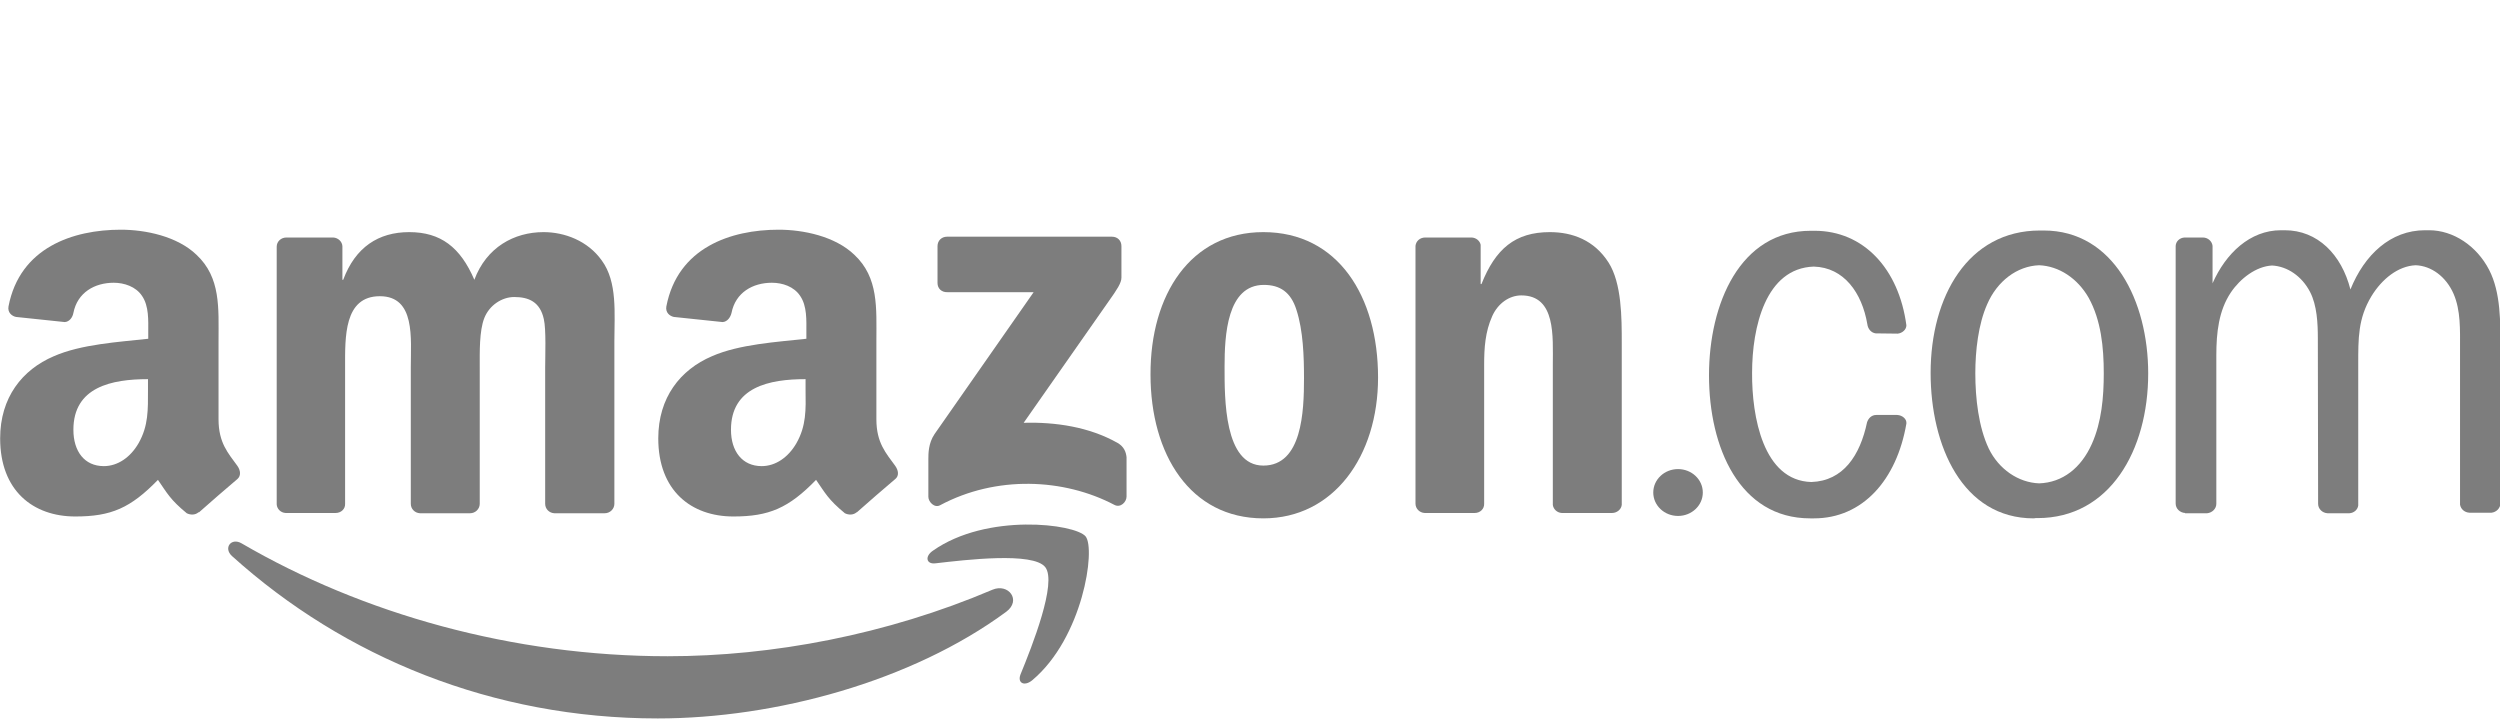
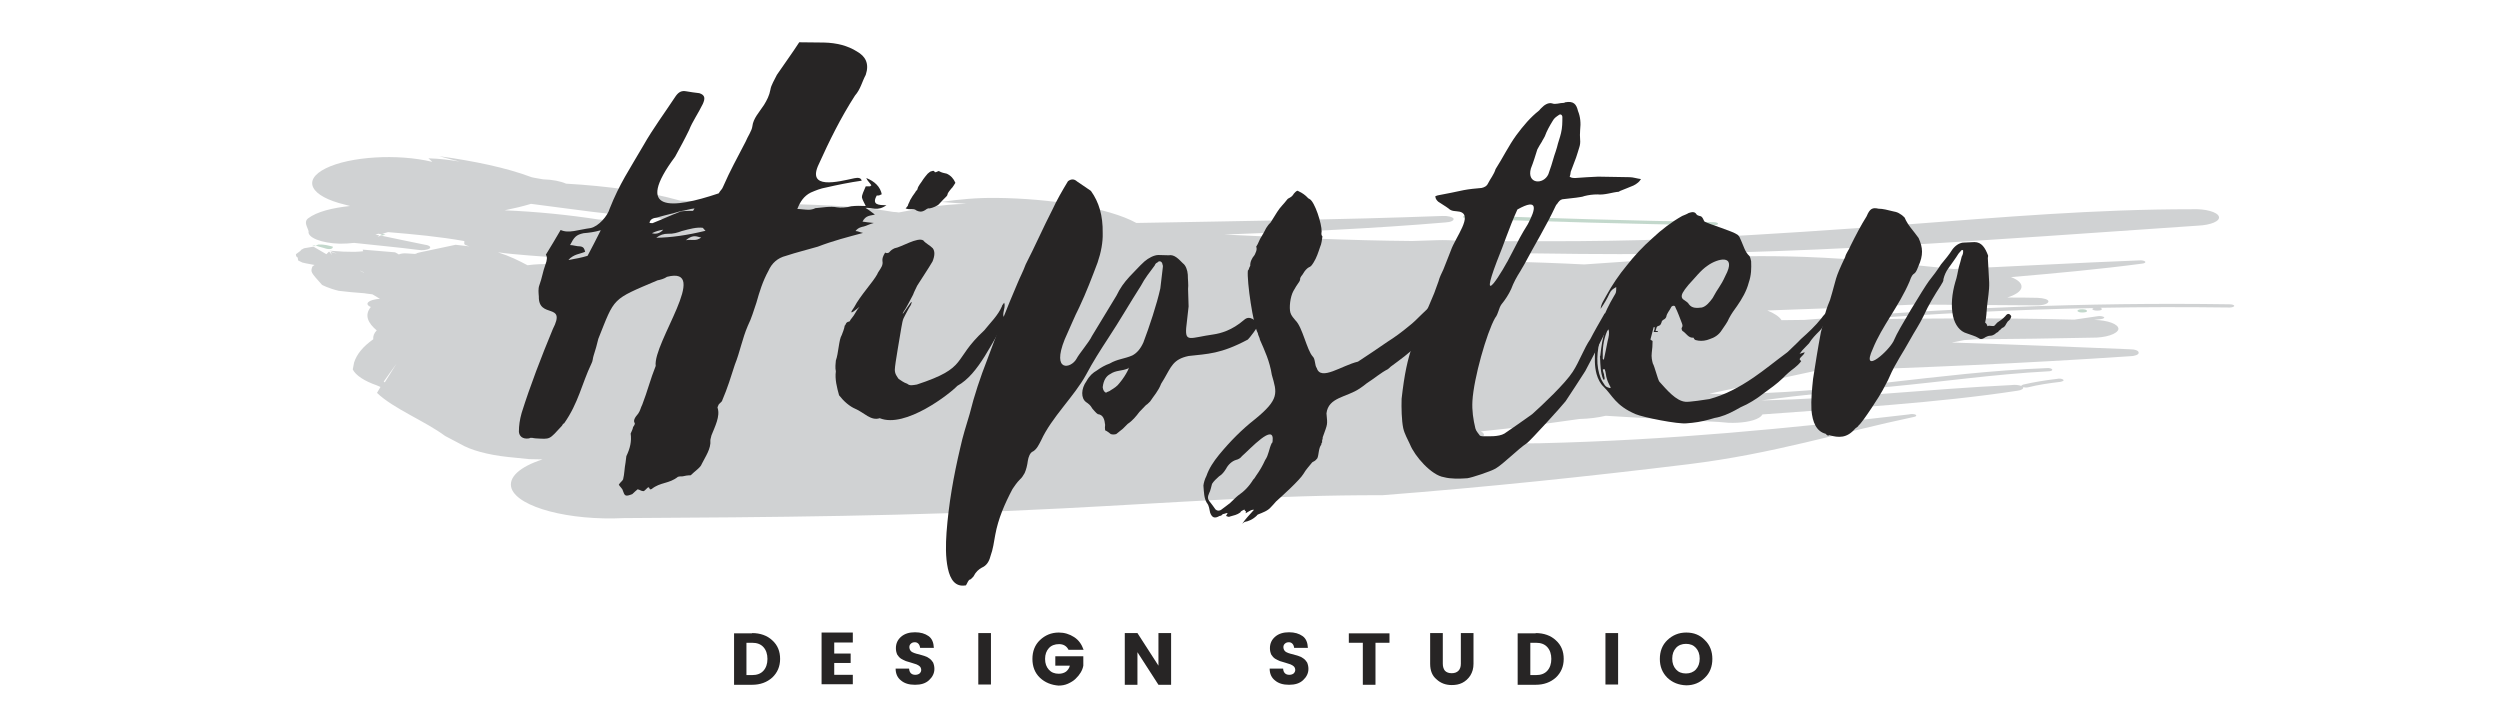
<svg xmlns="http://www.w3.org/2000/svg" version="1.1" id="svg1936" x="0px" y="0px" viewBox="0 0 928.4 266.8" style="enable-background:new 0 0 928.4 266.8;" xml:space="preserve">
  <style type="text/css">
- 	.st0{fill:#7D7D7D;}
+ 	.st0{fill:#C3D8CC;}
+ 	.st1{fill:#D0D2D3;}
+ 	.st2{fill:#272525;}
</style>
-   <g id="layer1" transform="translate(164.0735,-644.1803)">
-     <g id="g1967" transform="translate(7.081691,7.081144)">
-       <path id="path8" class="st0" d="M202.5,864.3c-35,25.8-85.7,39.6-129.4,39.6    c-61.2,0-116.4-22.7-158.1-60.3c-3.3-3-0.3-7,3.6-4.7c45,26.2,100.7,41.9,158.2,41.9c38.8,0,81.4-8,120.6-24.7    C203.3,853.6,208.3,860,202.5,864.3" />
-       <path id="path10" class="st0" d="M217,847.7c-4.5-5.7-29.6-2.7-40.8-1.4c-3.4,0.4-4-2.6-0.9-4.7    c20-14.1,52.8-10,56.7-5.3c3.8,4.7-1,37.6-19.8,53.4c-2.9,2.4-5.6,1.1-4.4-2.1C212.1,877.1,221.5,853.4,217,847.7" />
-       <path id="path12" class="st0" d="M177,742.2v-13.7c0-2.1,1.6-3.5,3.5-3.5h61.3    c2,0,3.5,1.4,3.5,3.5v11.7c0,2-1.7,4.5-4.6,8.6l-31.7,45.3c11.8-0.3,24.3,1.5,34.9,7.5c2.4,1.4,3.1,3.4,3.3,5.3v14.6    c0,2-2.2,4.3-4.5,3.1c-18.8-9.9-43.9-11-64.7,0.1c-2.1,1.2-4.4-1.2-4.4-3.1v-13.9c0-2.2,0-6,2.3-9.4l36.8-52.7h-32    C178.6,745.7,177,744.3,177,742.2" />
-       <path id="path14" class="st0" d="M-46.5,827.6h-18.6c-1.8-0.1-3.2-1.5-3.3-3.2v-95.7    c0-1.9,1.6-3.4,3.6-3.4h17.4c1.8,0.1,3.3,1.5,3.4,3.2V741h0.3c4.5-12.1,13.1-17.7,24.5-17.7c11.7,0,19,5.6,24.2,17.7    c4.5-12.1,14.8-17.7,25.7-17.7c7.8,0,16.4,3.2,21.6,10.5c5.9,8,4.7,19.7,4.7,30l0,60.4c0,1.9-1.6,3.5-3.6,3.5H34.7    c-1.9-0.1-3.4-1.6-3.4-3.5v-50.7c0-4,0.4-14.1-0.5-17.9c-1.4-6.4-5.6-8.2-11-8.2c-4.5,0-9.2,3-11.1,7.8S7,768,7,773.5v50.7    c0,1.9-1.6,3.5-3.6,3.5h-18.6c-1.9-0.1-3.4-1.6-3.4-3.5l0-50.7c0-10.7,1.8-26.4-11.5-26.4c-13.4,0-12.9,15.3-12.9,26.4v50.7    C-42.9,826.1-44.5,827.6-46.5,827.6" />
-       <path id="path16" class="st0" d="M298,723.3c27.7,0,42.6,23.8,42.6,54    c0,29.2-16.5,52.3-42.6,52.3c-27.2,0-41.9-23.8-41.9-53.4C256,746.5,271,723.3,298,723.3 M298.2,742.9    c-13.7,0-14.6,18.7-14.6,30.4c0,11.7-0.2,36.7,14.4,36.7c14.4,0,15.1-20.1,15.1-32.4c0-8.1-0.3-17.7-2.8-25.4    C308.2,745.5,304.1,742.9,298.2,742.9" />
-       <path id="path18" class="st0" d="M376.5,827.6h-18.6c-1.9-0.1-3.4-1.6-3.4-3.5l0-95.7    c0.2-1.8,1.7-3.1,3.6-3.1h17.3c1.6,0.1,3,1.2,3.3,2.7v14.6h0.3c5.2-13.1,12.5-19.3,25.4-19.3c8.4,0,16.5,3,21.8,11.3    c4.9,7.7,4.9,20.5,4.9,29.8v60.2c-0.2,1.7-1.8,3-3.6,3h-18.7c-1.7-0.1-3.1-1.4-3.3-3v-52c0-10.5,1.2-25.8-11.7-25.8    c-4.5,0-8.7,3-10.8,7.7c-2.6,5.8-3,11.7-3,18.1v51.5C380.1,826.1,378.5,827.6,376.5,827.6" />
-       <path id="path20" class="st0" d="M442.8,820c0-4.8,4.1-8.7,9.2-8.7s9.2,3.9,9.2,8.7    c0,4.8-4.1,8.7-9.2,8.7C446.9,828.7,442.8,824.8,442.8,820" />
-       <path id="path22" class="st0" d="M640.3,827.6c-1.9-0.1-3.5-1.6-3.5-3.5v-95.7    c0.1-1.7,1.5-3,3.3-3.1h6.8c1.9,0,3.4,1.4,3.6,3.1v13.9c4.9-11.1,13.9-19.7,25.4-19.7h0.7h0.7c12.2,0,21.1,9,24.4,22    c5.2-12.9,14.9-22,27.7-22h0.7h0.8c9,0,17.7,5.8,22.3,14.7c4.4,8.5,4.2,19.7,4.2,29.2l0,57.5c0,1.8-1.5,3.3-3.3,3.5h-8.2    c-1.8-0.1-3.2-1.3-3.5-3v-58c0-6.8,0.3-14.1-2.4-20.3c-2.8-6.4-8.3-10.4-14.1-10.6c-6.5,0.3-12.5,5.1-16.4,11.5    c-5,8.3-4.9,15.7-4.9,25.4v52.3c-0.2,1.6-1.6,2.8-3.3,2.9h-8.1c-1.9-0.1-3.5-1.6-3.5-3.5l-0.1-61.4c0-5.6-0.3-12.3-2.9-17.3    c-3-5.8-8.4-9.5-14.1-9.8c-5.9,0.3-11.8,4.8-15.3,10c-4.5,6.7-5.4,14.9-5.4,23.4v55.1c0,1.8-1.5,3.3-3.4,3.5H640.3" />
-       <path id="path24" class="st0" d="M584.1,829.6c-26.5,0-38.3-27-38.3-54    c0-28.4,13.9-52.9,40.6-52.9h0.7h0.7c25.9,0,38.8,26.2,38.8,53.1c0,28.6-14.3,53.7-41.1,53.7h-0.7L584.1,829.6 M586.1,816.6    c8.7-0.3,15.6-5.7,19.6-14.7c3.6-8.1,4.4-17.3,4.4-26.2c0-9.6-1-19.7-5.6-28c-4.1-7.2-11-11.8-18.4-12.1    c-8.2,0.3-15.6,5.9-19.3,14.5c-3.3,7.4-4.4,17.3-4.4,25.6c0,9.3,1.2,20,5,28C571.1,811.3,578.3,816.3,586.1,816.6" />
-       <path id="path26" class="st0" d="M501.5,816.1c11.9-0.4,18.1-9.9,20.7-22.2    c0.5-1.5,1.7-2.7,3.4-2.7l7.8,0c1.9,0.1,3.6,1.5,3.4,3.2c-3.6,21-16.3,35.2-34.3,35.2h-0.7h-0.7c-26.3,0-37.6-26.4-37.6-53.1    c0-26.6,11.5-53.7,37.8-53.7h0.7h0.7c18.2,0,31.3,14.1,34.1,35.1c0,1.6-1.5,2.9-3.2,3.1l-8.2-0.1c-1.7-0.2-2.9-1.7-3.1-3.4    c-2-11.7-8.7-21.1-19.9-21.4c-17.9,0.6-22.9,22.5-22.9,39.5C479.4,791.8,483.6,815.6,501.5,816.1" />
-       <path class="st0" d="M161.3,810.1c-3.4-4.7-7-8.5-7-17.3v-29c0-12.3,0.9-23.6-8.2-32.1c-7.2-6.9-19-9.3-28.1-9.3    c-17.7,0-37.5,6.6-41.7,28.5c-0.4,2.3,1.3,3.6,2.8,3.9l18.1,1.9c1.7-0.1,2.9-1.7,3.3-3.4c1.5-7.6,7.9-11.2,15-11.2    c3.9,0,8.2,1.4,10.5,4.9c2.6,3.8,2.3,9.1,2.3,13.5v2.4c-10.8,1.2-24.9,2-35.1,6.5c-11.7,5-19.9,15.3-19.9,30.5    c0,19.4,12.2,29,27.9,29c13.2,0,20.5-3.1,30.7-13.6c3.4,4.9,4.5,7.3,10.7,12.4c1.4,0.7,3.2,0.7,4.4-0.4v0h0l0,0l0,0.1    c3.7-3.3,10.5-9.2,14.3-12.4C162.8,813.8,162.5,811.8,161.3,810.1z M124.6,801.7c-3,5.2-7.7,8.5-12.9,8.5    c-7.2,0-11.4-5.5-11.4-13.5c0-15.9,14.2-18.8,27.7-18.8v4C128.1,789.2,128.3,795.2,124.6,801.7z" />
-       <path class="st0" d="M-83,810.1c-3.4-4.7-7-8.5-7-17.3v-29c0-12.3,0.9-23.6-8.2-32.1c-7.2-6.9-19-9.3-28.1-9.3    c-17.7,0-37.5,6.6-41.7,28.5c-0.4,2.3,1.3,3.6,2.8,3.9l18.1,1.9c1.7-0.1,2.9-1.7,3.2-3.4c1.5-7.6,7.9-11.2,15-11.2    c3.8,0,8.2,1.4,10.5,4.9c2.6,3.8,2.3,9.1,2.3,13.5v2.4c-10.8,1.2-24.9,2-35.1,6.5c-11.7,5-19.9,15.3-19.9,30.5    c0,19.4,12.2,29,27.9,29c13.3,0,20.5-3.1,30.7-13.6c3.4,4.9,4.5,7.3,10.7,12.4c1.4,0.7,3.2,0.7,4.4-0.4l0.1,0.1    c3.7-3.3,10.5-9.2,14.3-12.4C-81.6,813.8-81.8,811.8-83,810.1z M-119.7,801.7c-3,5.2-7.7,8.5-12.9,8.5c-7.2,0-11.3-5.5-11.3-13.5    c0-15.9,14.2-18.8,27.7-18.8v4l0,0C-116.2,789.2-116,795.2-119.7,801.7z" />
+   <g id="XMLID_2253_">
+     <g id="XMLID_2330_">
+       <g id="XMLID_2347_">
+         <path id="XMLID_589_" class="st0" d="M141.8,87.5c0.5-0.1,1-0.3,1.4-0.4c-0.4-0.1-0.8-0.1-1.2-0.2c-0.3,0.1-0.6,0.3-0.9,0.5     C141.4,87.4,141.6,87.4,141.8,87.5z" />
+       </g>
+       <g id="XMLID_2345_">
+         <path id="XMLID_588_" class="st0" d="M123.6,91.6c-1.6-0.4-3.1-0.9-5.4-0.8c-0.5,0.2-0.8,0.4-1,0.4c0.8,0.3,2,0.6,3.1,0.9     C122.5,92.9,123.7,92.4,123.6,91.6z" />
+       </g>
+       <g id="XMLID_2343_">
+         <path id="XMLID_587_" class="st0" d="M117.2,91.3c-0.8-0.2-1.3-0.4-1.3-0.4c0.3,0.2,0.6,0.4,0.9,0.5c0.2,0,0.3,0,0.3,0     S117,91.4,117.2,91.3z" />
+       </g>
+       <g id="XMLID_2341_">
+         <path id="XMLID_586_" class="st0" d="M545,81.2c30.3,1.2,60.7,1.9,91.1,2.5c1,0,1.9-0.2,1.9-0.6c0.1-0.3-0.7-0.6-1.7-0.6     c-30.4-0.6-60.7-1.4-91-2.6c-1,0-1.9,0.2-2,0.6C543.3,80.9,544,81.2,545,81.2z" />
+       </g>
+       <g id="XMLID_2339_">
+         <path id="XMLID_585_" class="st0" d="M772,115c-0.7,0.3-0.7,0.6,0.1,0.9c0.6,0.2,1.8,0.2,2.5,0c0.6-0.2,0.6-0.6-0.1-0.9     C773.8,114.8,772.6,114.8,772,115z" />
+       </g>
+       <g id="XMLID_2331_">
+         <path id="XMLID_2332_" class="st1" d="M790.9,129.7c-21.9-0.9-44-1.8-66.1-2.5c1.5-0.3,3.1-0.6,4.6-0.9c1.5-0.1,3.1-0.2,4.6-0.3     c14.2-0.1,28.4-0.3,42.7-0.6c5.3,0.1,9.7-1.4,10-3.2c0.1-1.8-3.9-3.3-9-3.4c0.8-0.1,1.7-0.2,2.5-0.3c0.8-0.1,1.4-0.4,1.2-0.7     c-0.3-0.3-1.4-0.5-2.2-0.4c-3,0.4-5.9,0.9-8.9,1.3c-27.1-0.7-54.2-0.5-81.3-0.1c29.2-2.1,58.7-3.6,88.5-4.2     c-0.6,0.2-0.7,0.6,0.1,0.8c0.6,0.2,1.9,0.2,2.5,0c0.7-0.3,0.6-0.6-0.1-0.9c0,0,0,0-0.1,0c16-0.3,32-0.3,48.1-0.1     c0.9,0,1.7-0.3,1.7-0.6c0-0.4-0.9-0.6-1.9-0.6c-53.3-0.8-106.1,1.5-157.7,5.8c-2.8,0-5.6,0.1-8.5,0.1c0,0,0,0,0,0     c-0.9-1.4-2.8-2.6-5.3-3.6c18.3-0.6,36.4-1.3,54.7-2.2c15.2,0.1,30.4,0.2,45.6,0.3c2.2,0,4-0.6,4.1-1.4c0.1-0.8-1.7-1.3-4.1-1.4     c-3.7-0.1-7.5-0.1-11.2-0.1c3.1-1,5.1-2.3,5.3-3.8c0.2-1.5-1.3-2.8-3.9-3.8c16.5-1.4,32.8-2.9,48.7-5c0.9-0.1,1.4-0.4,1.1-0.8     c-0.3-0.3-1.3-0.5-2.2-0.4c-23.1,0.9-46,2.2-68.9,3.2c-18.1-1.8-35.8-3.8-55.3-4.5c-28.5-1-55.2,0.9-81.9,2.8     c-9.6-0.5-19.2-0.8-28.7-1.1c1.3-0.7,2.1-1.5,2.1-2.4c0-0.2-0.1-0.4-0.2-0.7c8.4,0.1,16.8,0.2,25.3,0.3     c79.2,0.8,153.6-5.4,229.4-10.5c4.8-0.2,8.4-1.7,7.8-3.4c-0.6-1.7-5-2.9-9.9-2.7c-36.3,0-69.8,2.9-106.6,5.7     c-26.2,2-49.2,3.5-75.5,4.9c-30.8,1.6-59.4,1.3-89.6,1.2c-3-0.3-5.9-0.4-8.9-0.3c-3,0.1-6.1,0.2-9.1,0.3     c-23.6-0.2-46.8-1.3-69.8-2.4c27.6-1,55.1-2.2,82.2-4.5c2-0.1,3.2-0.7,3-1.4c-0.3-0.6-2.1-1.1-4.1-1     c-37.8,1.4-75.8,1.9-113.7,2.6c-10.3-5.7-32.2-9.1-51.8-9.3c-7.2-0.1-13.9,0.5-20.7,1.5c3.2,0.2,6.2,0.5,9.4,0.7     c-9.3,0.2-17.2,1.7-25.1,3.2c-0.7-0.1-1.4-0.2-2.1-0.2c-18.2-3.2-39.5-2.5-59.1-3.9c0.4,0.7,0.9,1.5,1.3,2.2     c-3.6-0.6-5.8-1.9-9.7-2.3c1.1,0.5,2.2,1.1,3.3,1.6c-0.1,0-0.2,0-0.2,0c-4.3-1.2-9.4-1.7-14.7-1.8c-12.1-3.4-26.9-5.4-42.4-6.3     c-2-0.9-5-1.5-8.5-1.6c-1.5-0.3-3.2-0.5-4.3-0.8c-9.6-3.6-21.4-6-34.3-7.8c2.5,0.7,5.1,1.4,7.6,2c-3.7-0.6-7.4-1.1-11.6-1.2     c0.4,0.4,1,0.8,1.4,1.3c-12.9-3.1-30.6-2-39.5,2.4c-8.9,4.4-5.8,10.4,7.1,13.5l1.9,0.5c-6.6,0.7-12.3,2.1-15.6,4.6     c-1.7,1.4-0.2,3.2,0.2,4.8c-0.5,2.3,4.7,4.4,11.6,4.6c1.9,0,3.7-0.1,5.3-0.3c8,0.9,16.1,1.6,23.8,2.6c1.5,0.3,3.4,0,4.2-0.5     c0.7-0.5,0-1.2-1.6-1.4c-5.6-1.1-11-2.3-16.4-3.4c-0.4,0.1-0.9,0.3-1.3,0.4c0.2-0.2,0.5-0.4,0.7-0.5c-0.5-0.1-1-0.2-1.5-0.3     c0.4-0.1,0.7-0.2,1.1-0.3c0.4,0.1,0.8,0.1,1.2,0.2c0.7-0.3,1.5-0.6,2.4-0.8c9.7,0.8,19.2,1.7,28.2,3.3c0.5,0.1-0.4,1.1,0.6,1.5     c0.5,0.2,1,0.4,1.5,0.5c-1.6-0.2-3.3-0.4-5.2-0.6c-6.9,1.5-9.5,2-11.3,2.4c0,0,0,0,0,0c0,0,0,0-0.5,0.1c-0.8,0.2-1.6,0.3-2.6,0.6     c0,0,0,0,0,0.1c-0.2,0.1-0.4,0.1-0.7,0.2c-1-0.1-2.1-0.1-3.1-0.2c-1.2-0.1-2.3,0.1-2.9,0.4c-0.4-0.3-0.8-0.5-1.4-0.8     c-5.9-0.5-5.9-0.5-12-1c0,0,0,0.3,0.2,0.6c-0.2,0-2.3,0.3-4.6,0.2c-2.3,0-2.3,0-7.9-0.4c0,0,0,0,2.7,1.1c0,0,0,0-2.4-0.7     c0,0,0,0,0.6,1.2c0,0,0,0-1.1-1.3c0,0,0,0-1,1c0,0,0,0-4.8-2.8c-0.4,0.1-1.3,0.2-3.5,0.6c0,0-0.6,0.3-1.1,0.6     c-0.1,0.3-0.1,0.3-1.9,1.6c0,0,0,0.4,0.1,0.8c0.6,0.4,0.6,0.4,0.7,1.5c0,0,0.7,0.4,1.6,0.8c0.9,0.2,1.1,0.3,4.5,0.9     c-0.3,0.2-0.6,0.4-0.8,0.6c-0.7,2-0.7,2,3.6,6.8c0,0,2.4,1.3,6.2,2.2c4.4,0.5,4.4,0.5,9.5,0.9c0,0,1.1,0.2,3,0.4     c1.4,0.8,1.7,1,2.8,1.7c0,0,0,0,0,0c-1,0-1.9,0.2-2.7,0.4c-2.3,0.7-2.6,1.8-0.7,2.6c-2.5,3.1-1,6,2.2,8.7c-1,1-1.4,2.1-1.3,3.3     c-3.8,2.7-6.1,5.5-7.1,8.6l-0.5,2.6c1.1,2.2,4.3,4.3,8.9,5.9l1.4,0.6l-1.3,2.2c6,5.8,17.9,10.5,25.3,16l5.5,2.9     c4,2.4,10.4,4.1,17.8,4.9l7.9,0.8c1.7,0,3.3,0.1,5,0.1c-8.4,2.7-13,6.7-11.5,10.9c2.6,6.9,21.3,11.9,41.7,10.9     c54.5-0.3,107.1-0.7,162.7-3.6c41.2-2.1,78.6-5,119-4.9c38.6-3,75.9-6.9,113.6-11.5c31.7-3.9,55.9-11.7,83.9-17.6     c0.8-0.2,0.9-0.5,0.5-0.8c-0.6-0.3-1.8-0.3-2.5-0.1c-44.5,5.2-89.3,9.6-136.9,10.7c-5.5,0.1-10.8,0.1-16.1,0.1     c-0.6-0.1-1.2-0.2-1.9-0.2c-4.8-0.3-9.7-0.6-14.5-0.9c1.7,0,3.4,0,5.1-0.1c3.3,0,6.2-0.8,6.5-2c0-0.5-0.5-1-1.2-1.3     c12.4-1.2,24.5-2.9,36.6-4.6c3.6-0.1,6.9-0.5,9.8-1.2c14,0.9,28,1.5,42,2.3l3.5,0.3c4.6,0.2,9.1-0.5,11.3-1.8     c0.7-0.4,1.1-0.8,1.4-1.3c32-2.4,64.5-4.2,94.7-8.8c1.5-0.2,2.3-0.7,2.1-1.3c0.6,0.1,1.3,0.2,2,0c3.6-0.9,7.6-1.5,11.9-2     c0.9-0.2,1.4-0.5,1-0.8c-0.4-0.4-1.5-0.5-2.3-0.3c-4.3,0.5-8.6,1.2-12.5,2.1c-0.4,0.1-0.7,0.3-0.8,0.5c-0.9-0.3-2.2-0.5-3.6-0.3     c-31.2,1.5-61.4,5-92.9,5.7c15.4-2.1,31.2-3.6,47.8-5.1c20-1.9,38.4-4.6,58.6-5.7c1.1,0,1.8-0.3,1.6-0.7c-0.1-0.3-1-0.6-2-0.5     c-41.3,1.6-77.6,9.6-120.3,9.6c-1.7,0-3.4,0-5-0.1c13.2-2.8,26.1-5.6,39-8.4c39.3-1.2,78.4-2.9,117-5.5c1.9,0,3.4-0.6,3.4-1.2     C794.4,130.2,792.8,129.7,790.9,129.7z M133.6,100.5c0.5,0.1,0.9,0.4,1.6,0.7C135.2,101.3,135.1,101.3,133.6,100.5z M228.7,99.1     c-7.8-0.5-15.8-0.8-23.9-1c-3-0.1-6,0-8.9,0.4c-3.2-1.7-6.6-3.4-11-4.8c7.3,1,15.6,1.4,23.3,2.1c8.5,0.8,16.9,1.5,25.2,2.2     c-1,0.1-2,0.1-2.9,0.2C229.6,98.3,227.7,98.2,228.7,99.1z M246.2,81.4c1.5,0.6,3,1.3,4.5,1.9c-0.2,0-0.4,0-0.6,0     c-2-0.3-4-0.5-6-0.8c0.4,0.2,0.7,0.4,1.1,0.5c-7.7-0.4-15.4-0.9-23-1.5c-11-1.7-22.8-2.9-34.8-3.4c3.5-0.7,6.8-1.5,9.8-2.4     c15.2,1.9,29.9,4.3,45.8,5C244.1,81,245.1,81.2,246.2,81.4z M169.1,113.2C169,113.2,169,113.2,169.1,113.2     c-0.6-0.4-1.3-0.9-2.2-1.5C166.8,111.8,167.8,112.4,169.1,113.2z M142.9,142l-0.4-0.3l4.7-6.6L142.9,142z" />
+       </g>
+     </g>
+     <g id="XMLID_2294_">
+       <g id="XMLID_2322_">
+         <path id="XMLID_2323_" class="st2" d="M231.3,182.2c-0.1-0.7-1.2-1.6-1.5-2.2c0.5-0.9,1.3-1.3,1.6-2c0.5-2,0.5-4.2,0.9-6.2     c0.1-0.9,0.2-1.6,0.3-2.4c1.4-2.9,2-5.5,1.6-8.4c0.1-0.4,0.8-1.5,0.9-2.4c0.3-0.4,0.8-1.1,0.6-1.5c-0.6-0.9,0-2,1.3-3.5     c0.8-1.1,0.9-2.2,1.5-3.3c1.9-4.9,3.1-9.7,5-14.4c-1.1-8.5,20.6-37.3,4.2-33.1c-1,0.7-2.4,1.1-3.5,1.3     c-17.2,7.3-15.8,6.2-22,21.7c-0.5,2.2-1.1,4.2-1.8,6.4c-0.3,0.9-0.2,1.8-0.8,2.9c-3.5,7.3-4.8,14.6-10.1,22.1     c-0.5,0.2-0.5,0.4-0.8,0.9c-4.9,5.3-4.2,5-9.7,4.7c-0.9,0-1.7-0.5-2.5,0c-2.5,0.4-3.7-0.9-3.8-2.5c0-2.2,0.3-4.4,1-6.9     c3.2-10.2,7.3-20.8,11.6-31.2c5.2-10.1-5.4-3.6-5.2-12.1c-0.1-1.3-0.3-2.9,0.2-4.2c1-2.7,1.3-5.1,2.2-7.5     c0.7-1.8,0.8-3.1,0.2-3.8c1.9-3.1,3.6-5.9,5.5-9.2c3,1.4,6.5-0.1,11.1-0.7c3-0.6,6.4-4.6,7.1-7.2c3.7-9.3,7.2-14.3,12.6-23.6     c3.4-6,7.9-12.1,12-18.3c1.1-1.5,2.2-2,3.8-1.7c1.8,0.3,3.1,0.5,4.9,0.7c2.2,0.7,2.2,2,1.3,4c-1.7,3.5-3.9,6.6-5.1,9.7     c-1.7,3.5-3.4,6.6-5.2,9.9c-15.4,20.7-1.3,19.5,16.2,13.6c0.6-1.1,1.3-1.5,1.6-2.4c2.8-6.4,5-10.2,8.4-16.8     c0.7-1.8,2.3-4,2.5-5.7c0.3-2.9,2.6-5.3,4.3-7.9c1.1-1.8,2-3.5,2.4-5.7c0.2-1.6,1.6-3.8,2.4-5.5c2.7-4,5.6-7.9,8.3-12.1     c3.1,0,6.3,0.1,9.2,0.1c4.7,0.1,8.9,1.2,12.2,3.3c3.2,1.8,4.7,4.5,3.3,8.7c-1.4,2.6-1.9,5.3-4,7.7c-5.4,8.4-9.6,17-13.4,25.4     c-4.7,9.7,7.1,6.6,13.1,5.3c1.1-0.2,2.5-0.4,2.8,0.9c-4.3,0.6-9.2,1.6-13.1,2.5c-2.3,0.4-3.9,1.1-5.8,1.9c-2.6,1.3-4,3.5-5,6.1     c1.1,0,2.9,0.3,4.2,0.3c0.7,0,1.8-0.2,2.5-0.6c2.7-0.2,5.5-0.8,8.1-0.3c1.1,0.2,3.6,0.1,5.2-0.4c1.8-0.2,3.4-0.2,5.4-0.1     c-0.5-1.1-1.1-2-1.4-3.1c-0.1-1.1,0.7-2.4,1.4-4.2c0.4,0,1.1,0,1.6,0c0.3-0.2,0.3-0.2,0.5-0.4c-0.6-0.9-1.6-1.8-1.9-2.7     c3,1.2,5.3,3.2,5.8,6.3l0-0.4c-0.5,0.4-1,0.7-1.9,0.6c-2,3.5,0.7,3.6,3.6,3.6c-3.4,2.4-5.3,0.8-7.8,1c1.5,0.9,2.3,1.6,3.5,2.5     c-1.6,0.4-3.4,0.2-4.6,2.6c1.1,0.2,2.4,0.3,4.2,0.5c-1.6,0.4-2.8,1.1-3.7,1.3c-0.9,0.2-2.1,0.4-3.1,1.7c0.9,0,1.7,0.5,2.8,0.7     c-5.6,1.5-11.1,2.9-16.8,5.1c-3.7,1.1-7.9,2.1-11.8,3.4c-3.2,0.8-5.3,2.8-6.5,5.5c-2.2,4-3.4,8-4.5,11.9c-1,2.9-1.8,5.8-3.2,8.6     c-2.1,4.9-2.9,9.7-4.8,14.4c-1.4,4.4-2.8,8.9-4.7,13.3c0,0.4-0.8,0.9-1.3,1.5c-0.1,0.4-0.6,1.1-0.4,1.3c1,3.1-1,6.9-2.3,10.2     c-0.1,0.7-0.4,1.3-0.4,1.8c0.3,3.1-1.8,6-3.2,8.8c-0.4,1.3-2.5,2.6-4.1,4.2c-1.1,0-2.3,0.2-3,0.4c-0.7,0-1.3,0-1.8,0.2     c-3.2,2.6-6.5,1.9-9.7,4.5c-1.2,0.6-0.5-1.1-1.5-0.5c-0.7,0.7-1.3,1.3-1.5,1.3c-0.9,0-1.3-0.5-2.2-0.7c-0.5,0.4-1.5,1.3-2,1.8     C232.2,184.5,232,184.2,231.3,182.2z M216.7,86.6c-2.8,0.6-3.5,1.5-5,4.4c1.1,0,2.4,0.5,3.8,0.5c1.3,0.2,1.5,0.9,1.8,2     c-2.1,0.9-4.1,0.8-6.2,3c2.7-0.4,4.8-0.8,7.1-1.5c1.7-3.1,3.1-6,4.9-9.5C220.6,86.2,219,86.4,216.7,86.6z M243.9,80.8     c-1.4,0.2-2.5,0.6-2.7,2c0.7,0,1.1,0.2,1.3,0c3.8-1.5,6.9-3,10.4-4.3c1.6-0.2,2.9-0.2,4.5-0.2c0-0.2,0.5-0.7,0.5-0.9     c-1.8,0.2-3.5,0.8-5.1,1C249.9,79.3,246.9,79.9,243.9,80.8z M246.3,85.3c-1.4,0.2-2.8,0.6-4.2,1.3C243.4,87,245,86.8,246.3,85.3z      M261,84.6c-2.2-0.3-4.8,0.4-7.8,1.2c-1.6,0.6-3.3,1.1-5.1,1c-1.6,0-3,0.4-4.4,1.5c5.6-0.1,11.3-0.9,18.3-2.6     C261.6,85.3,261.4,85.1,261,84.6z M260.4,88.2c-1.5-0.2-2.8-1.4-5.7,1C257.2,88.8,258.4,89.7,260.4,88.2z" />
+       </g>
+       <g id="XMLID_2318_">
+         <path id="XMLID_2319_" class="st2" d="M329.9,93.9c0,0,0,0,0.3-0.2c0.8-0.9,1.2-1.1,2-1.5c2.5-0.4,8.6-4.3,10.7-2.9     c0.6,0.9,2.7,2,3.5,2.9c0.8,1.1,0.8,2.7-0.1,4.9c-1.7,2.9-3.5,5.5-5.7,9c-0.6,1.3-1.2,2.4-1.5,3.3c-1.1,2-2.3,4.6-3.7,6.6     c-1.2,2.7,3.8-5.7,3.1-3.5c-0.1,0.7-0.6,1.3-0.9,1.8c-2.3,4.4-2.2,3.5-2.9,7.5c-0.3,2.2-2.4,13.5-2.4,15.5c0,1.6,0.8,2.5,1.4,3.4     c0.8,0.5,1.9,1.4,3.2,1.8c1,0.9,2.2,0.5,3.6,0.3c19.4-6.4,12.9-8.9,25-20.1c2.3-2.9,5.1-5.5,6.6-9c0-0.2,0-0.2,0.8-1.3     c0.9,2.2-1.9,5.3,1.1,6c-5.7,8.4-10.4,20.5-18.5,24.9c-2.6,2.8-19.3,15.9-28.8,12c-3.3,1.1-5.8-2.1-9.1-3.5c-2.1-0.9-4.2-2.7-6-5     c-0.8-2.9-1.6-6-1.2-8.9c-0.3-1.3-0.1-2.9,0-4c1-2.7,1.1-7.8,2.2-9.5c0.4-1.1,0.9-2.2,1.1-3.5c0.5-0.2,0.2-1.3,1.7-1.5     c0.2,0,0.5-0.9,0.8-1.1c1.3-1.5,1.7-2.9,3-4.4c0,0-5.2,4.6-2,0.2c2.3-4.4,6.9-9.2,8.6-12.3c0.1-0.4,0.6-1.1,0.6-1.1     c0.8-1.3,1.6-2.2,1.3-3.8c-0.1-0.9,0.2-1.8,1-3.1C329,93.9,329.2,94.1,329.9,93.9z M353.3,70c-0.5,0.7-1,1.1-1.4,2     c0,0.2-0.1,0.7-0.6,1.1c-0.7,0.7-1.5,1.5-2.5,2.6c-0.5,0.7-2.4,1.5-3.6,1.7c-0.4-0.2-1.1,0.2-1.6,0.6c-1.4,0.9-2.3,0.6-3.2,0.2     c-0.6-0.5-1.1-0.5-1.7-0.5c-0.9,0-1.6,0-2.4-0.3c0.3-0.2,0.5-0.7,0.8-0.9c0.1-0.7,0.6-1.3,0.9-2.2c0.6-1.1,1.1-1.8,1.9-2.9     c0.1-0.4,0.8-0.9,0.8-1.1c0.2-1.3,1.4-2.4,2.2-3.8c0.5-0.7,1-1.3,1.6-2c0.5-0.4,1-0.9,1.4-0.9c0.5-0.2,0.9-0.2,1.1,0     c-0.1,0.4,0.4,0.5,0.9,0.2c0.5-0.2,0.7-0.4,0.9-0.2c0.8,0.5,1.9,0.7,2.8,0.9c1.5,0.7,2.5,1.8,3.2,3.4     C354.1,68.9,353.8,69.6,353.3,70z" />
+       </g>
+       <g id="XMLID_2314_">
+         <path id="XMLID_2315_" class="st2" d="M440.5,121.8c-0.4,5.5,1.6,3.6,10.1,2.4c2.7-0.4,6.9-1.5,11.4-5.4c2.2-2,4.4,0.5,5.4,1.6     c-0.1,0.9-3.5,5.3-4,5.7c-10.1,5.4-15,5.3-22,6.1c-5.8,1.2-6.5,4.1-9.1,8.5l-1.1,1.8c-1,2.7-2.8,4.6-4.1,6.6     c-0.5,0.4-1,1.1-1.5,1.3l-2.5,2.6c-1.1,1.5-2.6,3.3-4.3,4.4l-1.8,1.8l-2.5,2c-0.7,0.2-1.4,0.2-2,0c-0.6-0.5-1.4-1.1-2.1-1.4     c-0.1-0.7-0.1-1.3,0-2c-0.2-2-0.7-3.8-2.7-4c-0.8-0.5-1.4-1.4-2-2c-0.8-1.4-1.4-1.8-2.4-2.5c-1.9-1.4-1.9-4.9,0.2-7.8     c1.1-2,2.4-3.1,3.8-3.9c1.5-1.1,3.1-2,4.8-2.6c2.9-1.7,5.4-1.7,8.4-3c1.7-0.9,3-2.4,4.1-4.8c2.2-5.8,5-14.2,6.3-20.1l0.9-7.6     c0.1-0.4,0.1-0.9-0.1-1.3c-0.1-1.1-1.2-1.6-1.9-0.7c-0.5,0.2-0.7,0.4-1,1.1c-1.8,2.4-3.7,4.8-5.1,7.5c-4.1,6.4-8,13.2-12.1,19.4     c-3,4.6-5.7,8.8-8.3,13.7c-4.3,7.9-12.8,15.8-16.7,24.4c-0.8,1.5-1.5,3.1-2.9,4c-1.2,0.4-1.8,2.2-2,3.5c-0.2,1.6-0.6,3.3-1.2,4.6     c-0.5,0.9-1.1,1.8-1.6,2.2c-1.5,1.5-2.1,2.6-2.9,3.7c-2.9,5.5-5.3,11-6.4,17c-0.5,2.7-0.8,5.3-1.8,8c-0.5,2-1.5,3.5-3.2,4.2     c-1.2,0.7-2.2,1.5-3.1,3.3c-0.2,0.2-1,1.1-1.2,1.1c-0.7,0-1.1,1.5-1.6,2.2l-0.2,0c-3.7,0.6-5.6-2.1-6.5-6.3     c-0.9-4.2-0.8-8.9-0.5-13.3c0.8-10.7,2.6-20.9,5.1-31.5c0.9-4.2,2.3-8.6,3.5-12.6c1.7-6.9,4-13.7,6.5-20.1     c3.6-9.7,7.3-19.2,11.3-28.5c0.9-2.2,2-4.2,3-6.9c3.4-6.6,6.5-13.7,10-20.5c1.5-3.3,3.7-7.1,5.7-10.4c1.2-0.9,2.3-0.9,3.4,0.1     l5,3.4l0.2,0.2c2.9,4.1,4.4,9,4.3,15.6c0.1,3.3-0.6,7.1-1.9,10.9c-2,5.3-4.2,11.1-6.8,16.6c-1.8,3.5-3.6,8-5.4,11.9     c-5,12.4,2.4,10.9,4.4,7.2c0.9-1.8,4.7-6.2,5.7-8.4l9.1-15c1.4-2.9,2.8-4.8,4.8-7c1.8-1.8,3.6-3.9,5.6-5.7     c1.5-1.3,3.6-2.4,5.2-2.4l3.8,0.1c2.1-0.4,3.7,1.4,5.3,3c1,0.7,1.7,2.5,1.8,4.2c0,1.8,0.3,3.8,0.1,5.3l0.2,6.5L440.5,121.8z      M412.3,138.9c-1.4,0.7-2.5,2.2-2.8,4.9c0.1,1.1,0.7,2,1.3,2c0.5-0.4,1.2-0.4,1.7-0.9c1.2-0.7,2.4-1.5,3.2-2.6     c2.8-3.3,4.1-6.8,3.3-5.5C416.4,137.9,414.5,137.4,412.3,138.9z" />
+       </g>
+       <g id="XMLID_2310_">
+         <path id="XMLID_2311_" class="st2" d="M465.7,189.3c-0.9,0-0.9,0-3.1,1.3c0,0,0-0.4,0.1-0.7c-0.4-0.2-0.4-0.2-0.6-0.7     c-0.5,0.4-1.2,0.4-1.5,1.1c-1.2,0.9-2.4,1.1-3.8,1.5c-0.5,0.2-0.5,0.2-1.5-0.2c0.3-0.4,0.3-0.7,0.6-1.1c-0.7,0-1.2,0.4-1.8,0.4     c-0.3,0.4-0.7,0.7-1.2,0.7c-1.9,1.1-2.8,0.6-3.5-1.2c-0.3-1.3-0.4-2.7-1.2-3.6c-1.1-1.8-1.1-4-1.3-6.5c0.1-0.9,0.5-2.4,1.1-3.5     c1-2.9,2.6-5.3,4.7-7.9c4.2-5.1,8.5-9.4,13.2-13.1c9.4-7.6,8.3-9.9,6.4-16.6c-0.8-5.1-2.6-8.9-4.4-13c-0.1-0.9-0.7-1.6-0.8-2.5     c-1.7-2.9-4.1-19.2-3.7-23.2c0.5-0.4,0.3-0.9,0.9-1.8c-0.1-1.3,0.5-2.7,1.6-4c0.3-0.7,1.1-2,0.6-3.1c0.8-1.1,1.2-2.7,2-3.8     c0.6-1.1,1.1-1.8,1.7-3.1c0.5-0.7,0.8-1.3,1.6-2c0.8-1.3,1.6-2.6,2.5-4c1.1-1.8,2.6-3.1,3.7-4.6c0.3-0.4,0.5-0.4,1-0.7     c0.7-0.4,1-0.7,1.5-1.5c0.8-0.9,1.3-1.3,1.7-0.9c1.5,0.7,2.5,1.4,3.7,2.7c0,0,0.2,0,0.4,0.2c1.9,0.9,4.6,9.2,4.5,12.1     c-0.1,0.7-0.2,1.3,0.3,1.8c-0.2,1.3-0.3,2.7-0.9,4c-0.6,1.8-1.3,4-2.4,5.7c-0.6,0.9-0.9,1.5-1.8,1.8c-0.7,0.4-1.5,1.3-2,2.2     c-0.3,0.7-1.3,1.3-1.2,2.4c0,0-0.1,0.4-0.3,0.7c-0.8,1.1-1.6,2.4-2.2,3.5c-1.2,2.2-1.6,6.2-1.1,8c0.3,1.1,1.3,2.2,1.9,2.9     c2.6,2.5,4.2,11,6.4,13.4c1,0.9,0.7,3.3,1.5,4.3c1.5,4.9,9.3-1,15.3-2.4c3.6-2.4,7.3-4.8,11-7.4c2.7-1.7,5.4-3.7,7.8-5.7     c1.7-1.3,3.2-2.8,4.8-4.4c1.2-1.1,2.5-2.4,3.8-3.7c0.3,0.9,0.5,1.6,0.6,2.2c0.3,1.3,0.4,2.7-0.7,4c-0.3,0.7-0.8,1.1-0.9,1.8     c-0.6,1.5-1.4,2.9-2.5,4.2c-1.3,1.3-2.1,3.1-3.4,4.4c-1.2,0.9-2.2,1.8-3.2,2.6c-1.7,1.3-3.4,2.6-5.2,3.9c-0.2,0.2-0.7,0.7-1,0.9     c-2.6,1.3-5.1,3.5-7.8,5.2c-0.8,0.7-1.7,1.3-2.7,2c-4.9,3.3-11.6,3.2-12.3,9.2c0.4,4.5,0.5,3.6-1.4,8.9c0.1,0.7-0.4,1.1-0.2,1.8     c-0.5,0.7-0.3,0.9-0.3,0.9c-1.1,1.3-0.9,3.8-1.5,5.1c-0.3,0.4-0.8,0.9-1.2,1.1c-0.3,0.2-0.5,0.2-0.7,0.4c-1,1.3-2.3,2.6-3.2,4.2     c-1.4,2.4-8.2,8.5-10.2,10.3c-0.8,0.9-1.3,1.5-2,2.2c-1.1,1.3-3.1,2-4.6,2.6c-0.3,0.2-0.5,0.2-0.5,0.4c-1.5,1.5-3.2,2.2-4.5,2.4     c-0.5,0.2-0.5,0.4-1,0.7C462.6,192.6,464.1,191.1,465.7,189.3z M459,170.8c-1.4,0.4-2.9,1.7-3.7,3.3c-0.8,1.3-1.6,2.2-2.6,2.8     c-1,0.9-2,1.8-2.6,2.8c-0.4,1.3-0.5,2.4-1.1,3.5c-0.6,1.3-0.5,2.2,0.1,2.9c0.8,1.1,1.6,2,2.3,3.1c0.6,0.5,1.5,0.7,2.5-0.2     c1-0.7,1.7-1.3,2.9-2.2c1-0.9,2-2,3-2.8c2.2-1.5,4-3.3,5.6-5.9c0.5-0.4,0.8-1.1,1.1-1.5c1.3-1.8,2.4-3.7,3.3-5.7     c1.4-2,1.4-4.2,2.5-6.4c0.2,0,0.3-0.4,0.3-0.7c0.8-7.1-8.4,3-11.4,5.6C460.7,170.1,459.9,170.6,459,170.8z" />
+       </g>
+       <g id="XMLID_2305_">
+         <path id="XMLID_2306_" class="st2" d="M598.5,116.6c-0.2,1.3-0.8,1.3-0.7,2.4c0.1,0.9-3.1,7.3-3.6,8.2c-1.7,3.5-3.7,7.1-5.5,10.6     c-2.5,4-4.9,7.5-7.3,11.2c-1.1,1.5-13.1,14.7-14.4,15.6c-3.1,2-8.7,7.7-11.6,9.4c-1.9,1.1-8.9,3.4-10.5,3.6     c-2.9,0.2-6.1,0.3-8.7-0.4c-4.6-0.7-10.8-7.7-12.6-12.2c-0.9-2-2-3.8-2.5-6c-0.6-2.9-0.7-7.6-0.6-10.9     c2.1-18.6,4.7-21.3,12.1-39.2c0.6-1.5,1-2.9,1.6-4.4c0.4-1.6,1.2-3.1,1.8-4.4c1-2.4,1.9-4.9,2.8-7.1c1.7-4.9,8.5-13.2,3.2-14.4     c-1.5-0.3-2.9,0-4.1-1.2c-1.2-0.9-2.5-1.6-3.8-2.5c-0.4-0.4-1-0.9-1.1-2c0.5-0.2,0.9-0.4,1.2-0.4c3.2-0.6,6.2-1.2,9.4-1.9     c2.1-0.4,4.3-0.6,6.6-0.8c0.9-0.2,1.9-0.6,2.4-1.7c0.9-1.8,2.2-3.3,2.8-5.3c2.7-4.2,4.8-8.6,7.7-12.6c2.6-3.5,5.2-6.6,8.5-9.2     c0.5-0.7,1.3-1.3,1.8-1.8c1-0.7,1.9-1.1,3-0.8c1.3,0.5,2.7-0.2,4.3-0.2c0.2,0,0.2,0,0.5-0.2c3.2-0.6,4.2,0.7,4.8,3.2     c0.9,2.2,1.1,4.5,0.8,7.1c-0.1,1.3-0.1,2.4,0,3.6c0.1,0.9,0,2-0.4,3.1c-0.3,1.1-0.7,2.2-1.1,3.5c-0.7,1.8-1.3,3.5-2,5.3     c-0.1,0.7-0.1,1.1-0.4,1.8c0.6,0.5,1.3,0.5,2.2,0.5c2.7-0.2,5.7-0.4,8.4-0.5c3.8,0.1,7.9,0.1,11.7,0.2c1.3,0,2.6,0.5,4.2,0.7     c-0.5,0.7-0.8,1.1-1.1,1.3c-0.5,0.4-1.2,0.9-1.7,1.1c-1.6,0.6-3.5,1.5-5.2,2.1c0,0.2-0.2,0.2-0.2,0.2c-2.5,0.2-5.3,1.3-8,1     c-1.6,0-3.2,0.2-4.8,0.6c-0.9,0.4-2.1,0.4-3,0.6c-1.8,0.2-3.4,0.4-5.2,0.6c-0.9,0.2-1.4,0.9-2,1.8c-0.3,0.2-0.3,0.4-0.5,0.7     c-3.5,7.5-7.9,14.6-11.7,21.8c-0.5,0.9-1.1,1.8-1.4,2.4c-1.4,2.2-2.5,4.2-3.4,6.6c-0.9,2-2.2,4-3.6,5.7c-1.1,1.5-1.1,3.5-2.4,5.1     c-3.1,5.5-7.9,22.3-8.4,30.8c-0.2,3.6,0.3,6.9,1.1,10.2c0.3,1.1,1.1,1.8,1.7,2.7c0.2,0,0.4,0.2,0.9,0.2c2,0,6,0.3,8.2-1     c1.4-0.9,8.8-6.1,10.3-7.2c3.7-3.3,12.3-11.4,15.1-15.8c2.4-3.7,4.1-8.6,6.5-12.1c1.1-2.2,3.9-7.1,5.3-9.5     C597.1,116.8,598.8,116,598.5,116.6z M567.4,83.2c2.9-5.5,4.1-9.9-3.9-5.4c-3.3,7.3-4.8,12.4-7.6,19.2c-7,18.4,1.7,4.7,5.8-3.5     C563.8,89.4,564.9,87.2,567.4,83.2z M577.2,57.8c0.3-0.9,0.7-2,1-3.1c0.4-1.8,1.1-3.5,1.5-5.3c0.5-2,0.5-4,0.5-6     c-0.1-0.9-0.8-1.1-1.3-0.7c-1,0.7-1.7,1.1-2.3,2.2c-1.1,1.8-2.2,3.7-2.9,5.7c-0.3,0.7-0.8,1.3-1.1,2c-0.6,0.9-1.1,1.8-1.7,2.9     c-0.7,2.2-1.4,4.6-2.4,7.1c-1.6,5.8,4.7,6.1,6.5,2.1C575.8,62.5,576.5,60.3,577.2,57.8z" />
+       </g>
+       <g id="XMLID_2298_">
+         <path id="XMLID_2299_" class="st2" d="M618.8,117.6c-0.1,0.4-0.5,0.9-1,1.1c-0.3,0.2-0.7,0.4-0.8,1.1c-0.3,0.9-0.6,1.1-1.3,1.3     c-0.5,0.2-0.5,0.4-0.9,1.8c0.4,0,0.7,0,0.9,0.2c0,0,0,0,0,0.2c-0.4,0-0.9,0-1.6,0c0.3-0.7,0.4-1.3,0.4-1.8c-0.2,0-0.4,0-0.4,0     c-0.4,1.5-0.8,3.1-1.2,4.6c0.4,0.2,0.6,0.5,0.8,0.5c0,1.6-0.1,2.9-0.3,4.4c-0.2,1.6,0.1,2.9,0.4,4c0.6,0.9,1.8,5.8,2.4,6.7     c2.8,3.1,6.2,7.2,9.7,7.5c1.1,0.2,7.7-0.8,8.9-1c5.6-1.5,11-4.3,16.4-8c4.1-2.8,8.1-6.1,12.3-9.2c0.3-0.2,0.5-0.4,0.8-0.7     c1.5-1.5,3-2.8,4.5-4.4c2.7-2.4,5.3-4.8,7.6-7.7c0.8-1.1,1.6-2.2,3-2.6c-0.7,2-1.3,3.8-2.4,5.5c-0.3,0.7-0.8,1.3-1.3,1.8     c-1.5,1.5-2.8,2.8-3.9,4.6c-0.8,0.9-1.8,1.8-2.5,2.6c-0.2,0.2-0.5,0.7-1,1.3c0.7-0.2,1.2-0.4,1.9-0.6c-0.4,1.3-1.5,1.5-1.9,2.6     c0.2,0.2,0.2,0.4,0.6,0.7c-0.8,1.1-1.6,1.8-2.6,2.6c-1.5,1.1-3,2.4-4.2,3.7c-2.3,2.2-4.7,3.9-7.2,5.7c-1.2,0.9-2.2,1.7-3.4,2.4     c-1,0.7-1.9,1.1-2.9,1.7c-1.4,0.6-2.8,1.3-4.3,2.2c-2.4,1.3-5,2.4-7.5,2.8c-0.7,0.2-1.4,0.4-2.1,0.6c-2.8,0.8-5.5,1.2-8.3,1.4     c-3.2,0.4-16.2-2.2-19-3.4c-7.5-3.2-8.6-7-11.9-10.2c-1.2-1.1-2.1-2.9-2.6-4.7c-0.8-2.9-0.7-6-0.5-9.3c0.8-6.9,3.3-13.5,7-19.7     c0.8-1.3,0.8-1.3,0.8-3.3c-1.2,0.7-1.9,1.1-2.5,2.4c-0.9,2-2,3.8-3.3,5.7c0.2-2,1.3-3.3,2.1-4.9c2.2-4,4.7-7.7,7.6-11.2     c2.9-3.7,6-7,9.5-10.1c3.5-3.3,7.2-6.1,11.1-8.3c0.9-0.4,1.6-0.6,2.4-1.1c1.2-0.4,2.3-0.6,2.9,0.5c0.6,0.7,1.5,0.5,1.9,0.9     c0.6,0.5,0.7,1.3,1.1,1.8c2.1,1.1,10.4,3.5,12.3,4.9c0.6,0.5,1,1.4,1.3,2.2c0.9,2,1.5,4.3,3,5.6c0.4,0.4,0.5,1.3,0.7,2     c0.1,2.7,0.1,5.1-0.9,8c-0.8,3.1-2.5,6-4.3,8.6c-1.1,1.5-2.1,2.9-3,4.6c-0.6,1.5-1.7,2.9-2.7,4.4c-1.1,1.8-2.8,2.8-4.4,3.3     c-1.4,0.6-3,0.8-4.3,0.6c-0.6-0.2-1.3,0-1.7-0.9c0-0.2-0.2-0.2-0.2-0.2c-1.8,0.2-2.7-1.8-4-2.5c-0.2-0.2-0.4-0.9-0.3-1.1     c0.6-0.9,0.2-1.3,0-2c-0.7-1.8-1.4-3.8-2.3-5.6c-0.1-0.7-0.8-0.9-1.5-0.3C620,115.4,619,116.3,618.8,117.6z M595.2,137.3     c0.1,0.7,0.3,1.1,0.5,1.8c-0.1,0.7,0.5,1.1,0,2c-0.2-0.2-0.4-0.2-0.4-0.4c-0.9-2.2-1-5.1-1.1-8c-0.2-0.2,0.1-0.4,0.1-0.7     c0.4-3.3,0.7-6.4,2-9.8c0.3-0.7,0.6-1.3,0.7-2c0-0.4,0.1-0.7,0.2-1.6c-0.8,1.3-1.4,2.2-1.7,3.1c-0.3,1.1-0.7,2-1,3.1     c-1.6,5.8-1.9,11.1,0,15.8c0.4,0.9,0.9,1.6,1.5,2.5c0.4,0.5,0.8,0.7,1.5,0.9c0,0.2,0.2,0,0.7,0c-0.5-1.1-1.1-2-1.4-3.1     c-0.5-1.3-0.4-2.7-0.9-3.8C595.5,137,595.2,137.3,595.2,137.3z M596.8,123c-1.5,3.5-1.7,6.9-1.6,10.2c0,0.2,0.2,0.2,0.4,0.4     c0.5-2.4,1-4.7,1.4-6.9c0.4-1.6,0.8-3.1,0.3-4.4C597.1,122.6,596.9,122.8,596.8,123z M612.2,128.8c0,0.2,0,0.2-0.1,0.4     C612.1,129.1,612.1,129.1,612.2,128.8z M627.1,105.7c-0.5,0.7-1.3,1.5-1.8,2.4c-1.1,1.5-1,2.7,0.1,3.3c0.6,0.5,1.5,0.9,1.8,1.6     c1.2,1.6,3,1.4,4.8,1.2c1.6-0.4,2.9-2,4-3.5c2-3.8,3-4.4,4.7-8.2c4.5-8.4-2.9-6.5-6.5-3.9C631.5,100.4,629.4,103.3,627.1,105.7z" />
+       </g>
+       <g id="XMLID_2295_">
+         <path id="XMLID_2296_" class="st2" d="M703.5,126c1.3-3.3,10.9-19,12.8-21.6c1.6-2,3.1-4,4.5-6.2c1.5-1.8,3.1-3.7,4.2-5.5     c1.1-1.5,2.5-2.4,3.9-2.6c1.6,0,2.9-0.2,4.3-0.2c2.7,0,4,2.1,5.1,5c0,0.2,0,0.4-0.1,0.9c0.1,2.9,0.4,6,0.5,9.1     c0.1,2.9-0.5,6-0.8,8.9c-0.2,2-0.2,4-0.7,6c1,0.7,0.7,1.6,1,1.3c0.5-0.4,2,0.3,2.5-0.2c0.3-0.4,0.7-0.7,1-1.1c1-0.7,2-1.3,3-2.4     c0.8-1.1,1.5-1.1,2.2,0c-0.1,0.7-0.4,1.3-1.1,1.8c-0.3,0.2-0.5,0.7-0.8,1.1c-0.3,0.7-0.8,1.3-1.5,1.5c-0.2,0.2-0.5,0.4-0.7,0.7     c-0.3,0.2-0.7,0.4-0.7,0.7c-0.2,0.2-0.5,0.2-0.7,0.4c-1,0.9-1.7,1.1-2.6,1.1c-0.2,0-1.1,0.2-2.1,0.9c-0.7,0.4-1.4,0.4-1.8,0     c-1.5-0.9-3-1.2-4.5-1.8c-2.6-0.7-4.4-3.2-5.1-6.3c-0.9-4-0.4-8.5,0.8-12.7c0.7-2,0.9-3.8,1.3-5.5c0.4-1.3,0.8-2.7,1.1-4     c0.5-0.9,0.6-1.5,0.5-2.4c-0.2,0-0.6-0.2-0.7,0.2c-0.2,0.2-0.7,0.7-1,1.1c-1.1,1.8-2.4,3.5-3.8,5.5c-0.8,1.1-1.4,2.4-1.8,4     c0.1,0.9-0.6,1.5-0.9,2.2c-2.4,3.7-4.6,7.3-6.5,11.5c-1.5,3.1-3.3,5.7-5,8.8c-2.5,4.6-5.5,8.8-7.6,13.7c-0.6,1.5-1.7,3.3-2.6,5.1     c-0.6,1.3-7.4,11.9-8.9,13c-0.1,0.4-0.7,0.7-1.2,1.1c-3.1,3.7-6.2,3.5-9.7,2.5c-0.5,0.4-0.9,0-1.3-0.5c-3.5-0.9-4.9-4.3-5.3-8.8     c-0.2-3.8,0.2-7.8,0.6-11.6c0.9-5.8,1.8-11.5,2.9-17.3c1.8-6.4,0.9-6,3.4-12c2.6-8.6,1.5-7.3,5.6-15.9c0.4-1.6,1.4-2.6,2-4.2     c2-4,3.8-7.5,6-11c1.2-2.9,2.2-3.3,4.4-2.8c1.6,0,3.5,0.5,5.5,1c1.3,0.2,2.6,0.7,4.2,2.3c1.2,2.9,3.3,4.9,5.2,7.6     c1.6,3.6,1.8,6.3-0.1,10.5c-1.6,4.4-1.7,1.1-3.3,5.7c-4,9.3-10.2,16.5-13.6,24.9C690.7,140,702.2,129.8,703.5,126z" />
+       </g>
+     </g>
+     <g id="XMLID_2254_">
+       <g id="XMLID_2290_">
+         <path id="XMLID_2291_" class="st2" d="M279.3,235.1c3,0,5.6,0.9,7.5,2.7c2,1.8,2.9,4.1,2.9,6.9c0,2.8-1,5.1-2.9,6.9     c-2,1.8-4.5,2.7-7.5,2.7h-6.7v-19.1H279.3z M277.2,250.7h2.1c1.8,0,3.2-0.5,4.2-1.6c1-1.1,1.5-2.6,1.5-4.4c0-1.8-0.5-3.3-1.5-4.4     c-1-1.1-2.4-1.6-4.2-1.6h-2.1V250.7z" />
+       </g>
+       <g id="XMLID_2287_">
+         <path id="XMLID_2288_" class="st2" d="M316.7,235.1v3.5h-6.9v4.1h6.1v3.5h-6.1v4.4h6.9v3.5h-11.6v-19.2H316.7z" />
+       </g>
+       <g id="XMLID_2284_">
+         <path id="XMLID_2285_" class="st2" d="M339.7,238.5c-0.6,0-1.1,0.2-1.4,0.5c-0.4,0.3-0.6,0.8-0.6,1.3s0.2,1.1,0.5,1.4     c0.3,0.4,0.8,0.6,1.3,0.8c0.6,0.2,1.2,0.4,1.8,0.5c0.7,0.2,1.4,0.4,2,0.6c0.7,0.2,1.3,0.5,1.8,0.9c0.6,0.4,1,0.9,1.4,1.5     c0.3,0.7,0.5,1.5,0.5,2.4c0,1.6-0.7,3-2,4.2c-1.3,1.2-3,1.7-5.2,1.7c-2.2,0-3.9-0.5-5.2-1.6c-1.3-1-2-2.5-2-4.4h5     c0.1,1.5,0.9,2.3,2.3,2.3c0.7,0,1.2-0.2,1.6-0.5c0.4-0.4,0.6-0.8,0.6-1.3c0-0.5-0.2-1-0.5-1.3c-0.3-0.3-0.8-0.6-1.3-0.8     c-0.6-0.2-1.2-0.4-1.9-0.6c-0.7-0.2-1.4-0.4-2-0.6c-0.7-0.3-1.3-0.6-1.8-0.9c-0.6-0.4-1-0.9-1.4-1.5c-0.3-0.7-0.5-1.4-0.5-2.4     c0-1.8,0.7-3.2,2-4.3c1.3-1.1,3-1.6,5.1-1.6c2.1,0,3.7,0.5,5,1.4c1.3,0.9,1.9,2.4,2,4.4h-5.1c-0.1-0.7-0.3-1.2-0.7-1.6     C340.7,238.7,340.3,238.5,339.7,238.5z" />
+       </g>
+       <g id="XMLID_2281_">
+         <path id="XMLID_2282_" class="st2" d="M363.3,254.2v-19.1h4.7v19.1H363.3z" />
+       </g>
+       <g id="XMLID_2278_">
+         <path id="XMLID_2279_" class="st2" d="M386.2,251.7c-1.9-1.8-2.8-4.2-2.8-7c0-2.8,0.9-5.2,2.8-7c1.9-1.8,4.2-2.8,7-2.8     c2.1,0,4,0.6,5.7,1.7c1.7,1.1,2.8,2.7,3.5,4.7h-5.6c-0.7-1.4-1.9-2.1-3.5-2.1c-1.6,0-2.9,0.5-3.8,1.5c-0.9,1-1.4,2.3-1.4,4     c0,1.7,0.5,3,1.4,4c0.9,1,2.1,1.5,3.7,1.5c1.1,0,2-0.3,2.7-0.8c0.7-0.6,1.2-1.3,1.4-2.2h-5.4v-3.5h10.4v3.5     c-0.3,1.7-1.3,3.4-2.9,4.9c-0.7,0.7-1.7,1.3-2.8,1.8c-1.1,0.5-2.3,0.7-3.5,0.7C390.5,254.4,388.1,253.5,386.2,251.7z" />
+       </g>
+       <g id="XMLID_2275_">
+         <path id="XMLID_2276_" class="st2" d="M430.2,235.1h4.7v19.2h-4.7l-7.8-12.1v12.1h-4.7v-19.2h4.7l7.8,12.1V235.1z" />
+       </g>
+       <g id="XMLID_2272_">
+         <path id="XMLID_2273_" class="st2" d="M478.6,238.5c-0.6,0-1.1,0.2-1.4,0.5c-0.4,0.3-0.6,0.8-0.6,1.3s0.2,1.1,0.5,1.4     c0.3,0.4,0.8,0.6,1.3,0.8c0.6,0.2,1.2,0.4,1.8,0.5c0.7,0.2,1.4,0.4,2,0.6c0.7,0.2,1.3,0.5,1.8,0.9c0.6,0.4,1,0.9,1.4,1.5     c0.3,0.7,0.5,1.5,0.5,2.4c0,1.6-0.7,3-2,4.2c-1.3,1.2-3,1.7-5.2,1.7c-2.2,0-3.9-0.5-5.2-1.6c-1.3-1-2-2.5-2-4.4h5     c0.1,1.5,0.9,2.3,2.3,2.3c0.7,0,1.2-0.2,1.6-0.5c0.4-0.4,0.6-0.8,0.6-1.3c0-0.5-0.2-1-0.5-1.3c-0.3-0.3-0.8-0.6-1.3-0.8     c-0.6-0.2-1.2-0.4-1.9-0.6c-0.7-0.2-1.4-0.4-2-0.6c-0.7-0.3-1.3-0.6-1.8-0.9c-0.6-0.4-1-0.9-1.4-1.5c-0.3-0.7-0.5-1.4-0.5-2.4     c0-1.8,0.7-3.2,2-4.3c1.3-1.1,3-1.6,5.1-1.6c2.1,0,3.7,0.5,5,1.4c1.3,0.9,1.9,2.4,2,4.4h-5.1c-0.1-0.7-0.3-1.2-0.7-1.6     C479.6,238.7,479.2,238.5,478.6,238.5z" />
+       </g>
+       <g id="XMLID_2269_">
+         <path id="XMLID_2270_" class="st2" d="M500.9,238.7v-3.5H516v3.5h-5.2v15.6h-4.7v-15.6H500.9z" />
+       </g>
+       <g id="XMLID_2266_">
+         <path id="XMLID_2267_" class="st2" d="M531.1,246.5v-11.4h4.7v11.4c0,1.1,0.3,2,0.8,2.6c0.6,0.6,1.4,0.9,2.5,0.9     c1.1,0,1.9-0.3,2.5-0.9c0.6-0.6,0.9-1.5,0.9-2.6v-11.4h4.7v11.4c0,1.7-0.4,3.1-1.2,4.4c-0.8,1.2-1.8,2.1-3,2.7     c-1.2,0.6-2.5,0.8-3.9,0.8c-2.2,0-4.1-0.7-5.6-2.1C531.9,251,531.1,249.1,531.1,246.5z" />
+       </g>
+       <g id="XMLID_2262_">
+         <path id="XMLID_2263_" class="st2" d="M570.3,235.1c3,0,5.6,0.9,7.5,2.7c2,1.8,2.9,4.1,2.9,6.9c0,2.8-1,5.1-2.9,6.9     c-2,1.8-4.5,2.7-7.5,2.7h-6.7v-19.1H570.3z M568.3,250.7h2.1c1.8,0,3.2-0.5,4.2-1.6c1-1.1,1.5-2.6,1.5-4.4c0-1.8-0.5-3.3-1.5-4.4     c-1-1.1-2.4-1.6-4.2-1.6h-2.1V250.7z" />
+       </g>
+       <g id="XMLID_2259_">
+         <path id="XMLID_2260_" class="st2" d="M596.2,254.2v-19.1h4.7v19.1H596.2z" />
+       </g>
+       <g id="XMLID_2255_">
+         <path id="XMLID_2256_" class="st2" d="M619.2,251.7c-1.9-1.9-2.8-4.2-2.8-7c0-2.8,0.9-5.2,2.8-7c1.9-1.8,4.2-2.8,7-2.8     c2.8,0,5.1,0.9,6.9,2.8c1.9,1.8,2.8,4.2,2.8,7c0,2.8-0.9,5.2-2.8,7c-1.9,1.9-4.2,2.8-6.9,2.8     C623.4,254.4,621.1,253.5,619.2,251.7z M629.8,248.6c0.9-1,1.4-2.3,1.4-4c0-1.7-0.5-3-1.4-4c-0.9-1-2.1-1.5-3.7-1.5     c-1.5,0-2.8,0.5-3.7,1.5c-0.9,1-1.4,2.3-1.4,4c0,1.7,0.5,3,1.4,4c0.9,1,2.1,1.5,3.7,1.5C627.6,250.1,628.9,249.6,629.8,248.6z" />
+       </g>
    </g>
  </g>
</svg>
